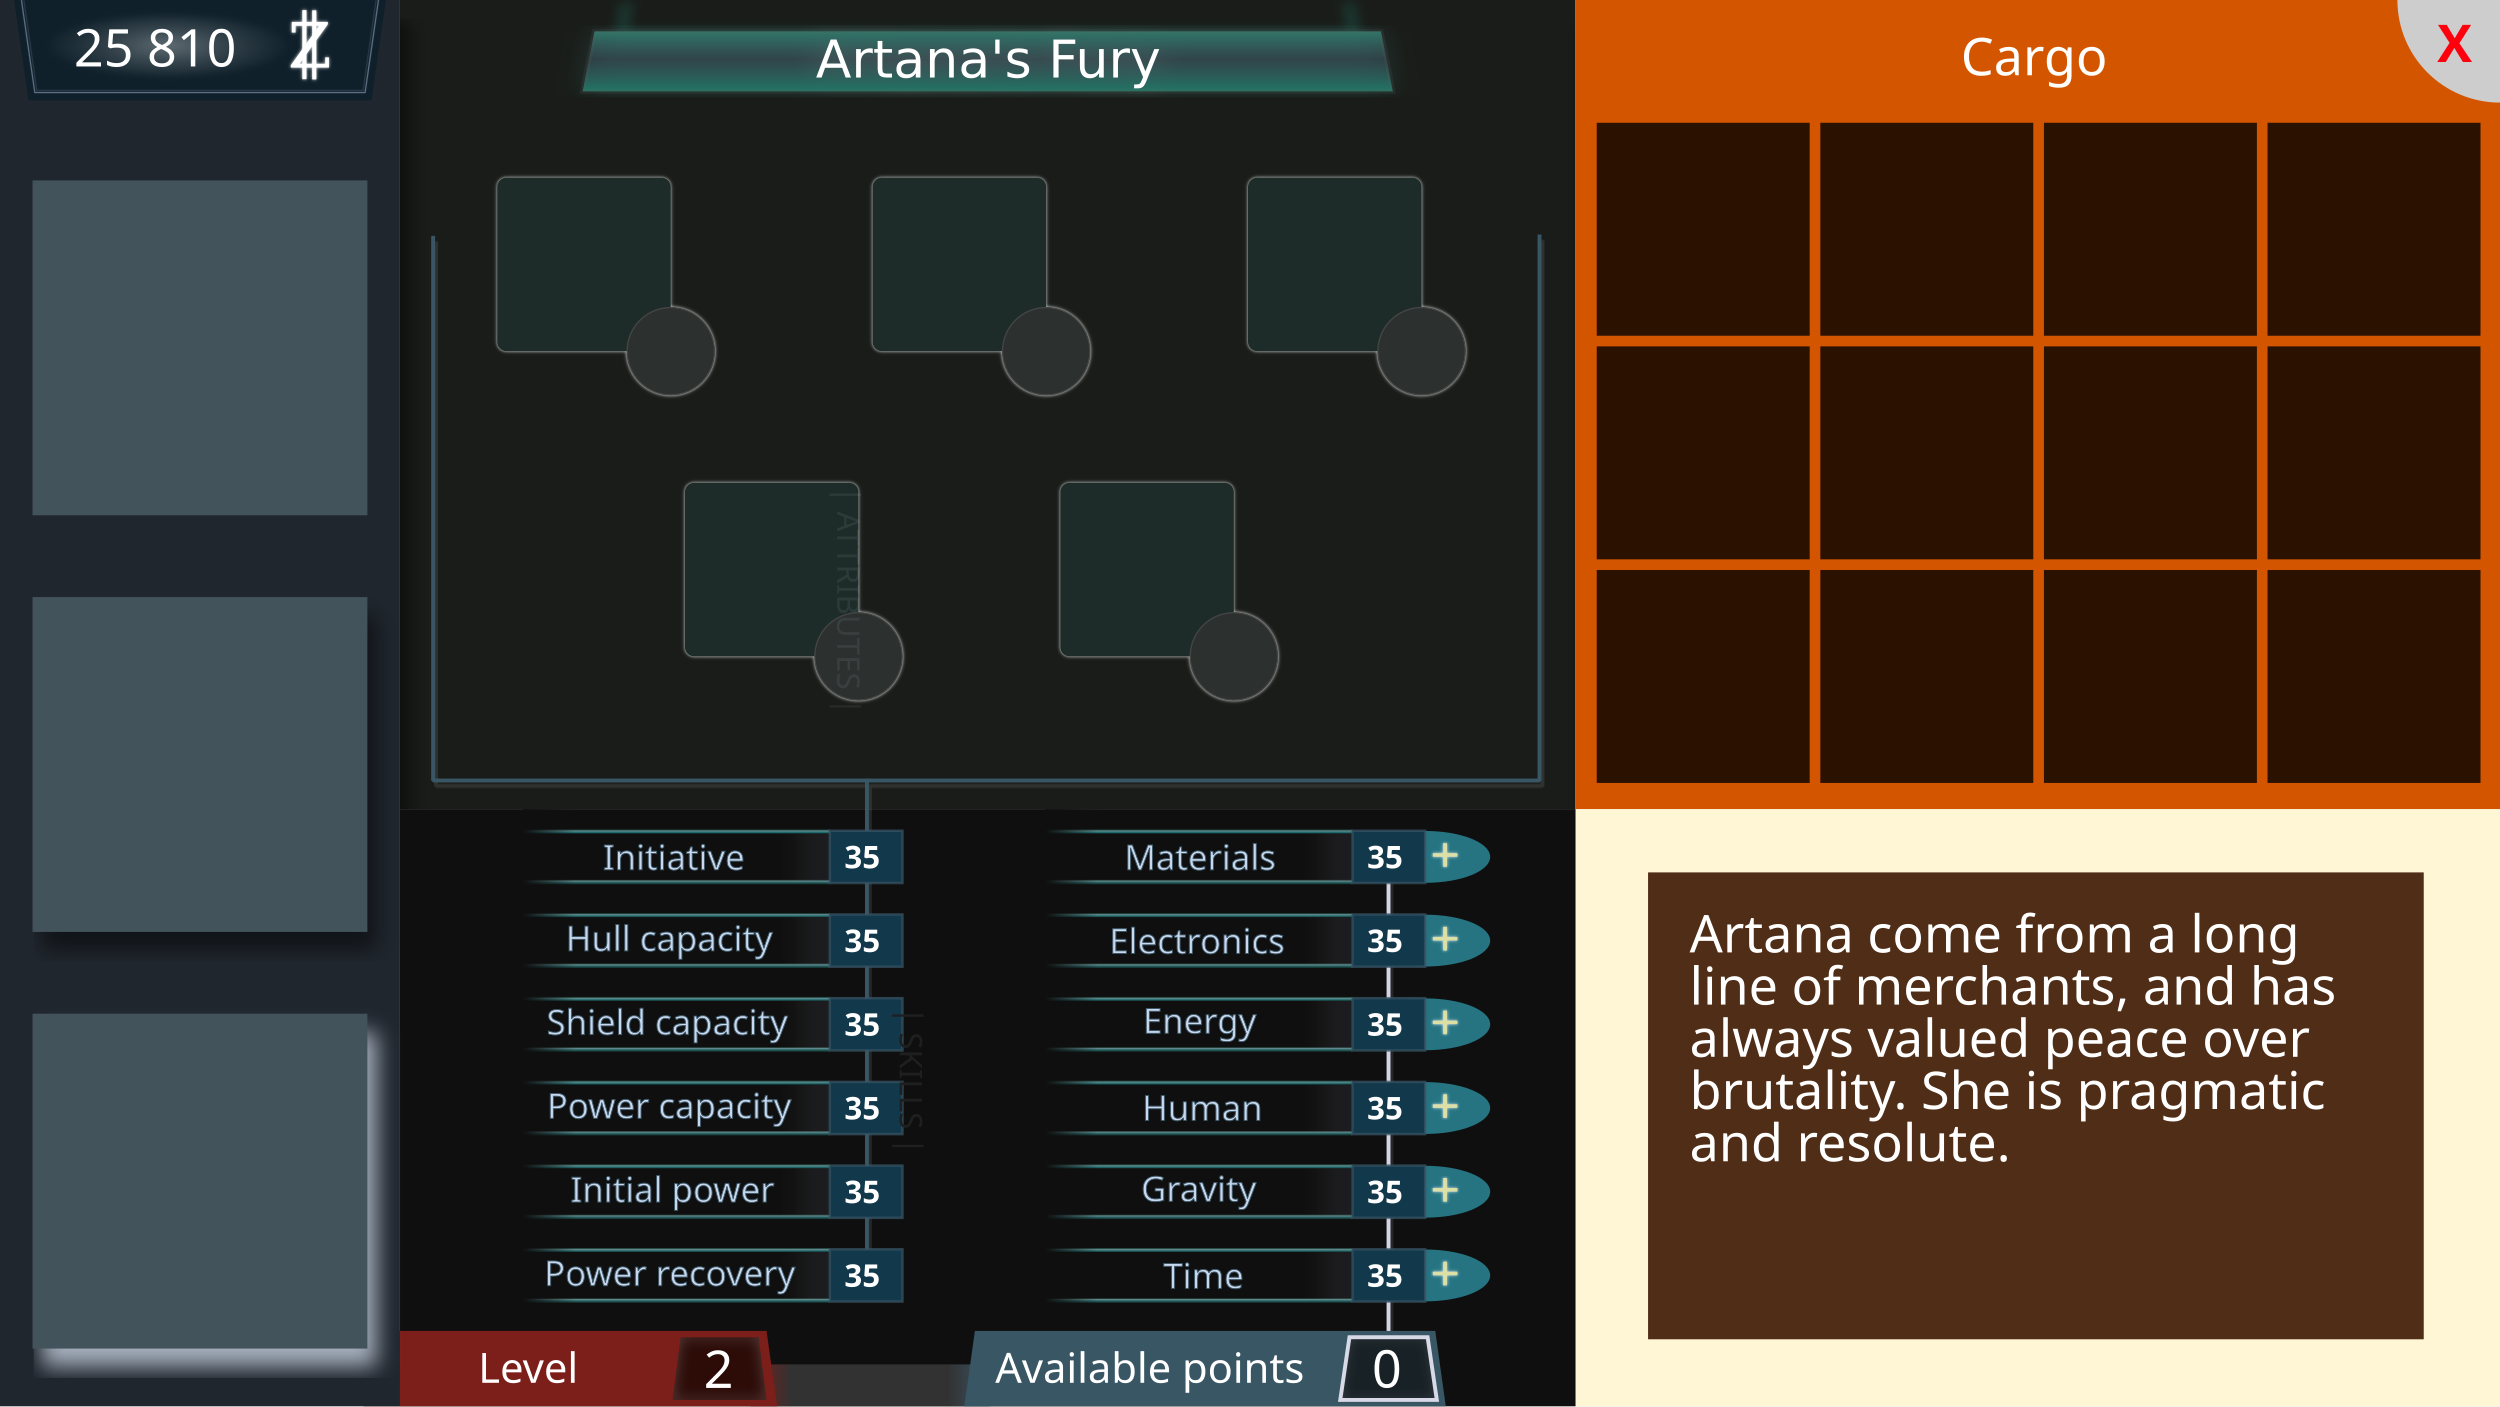
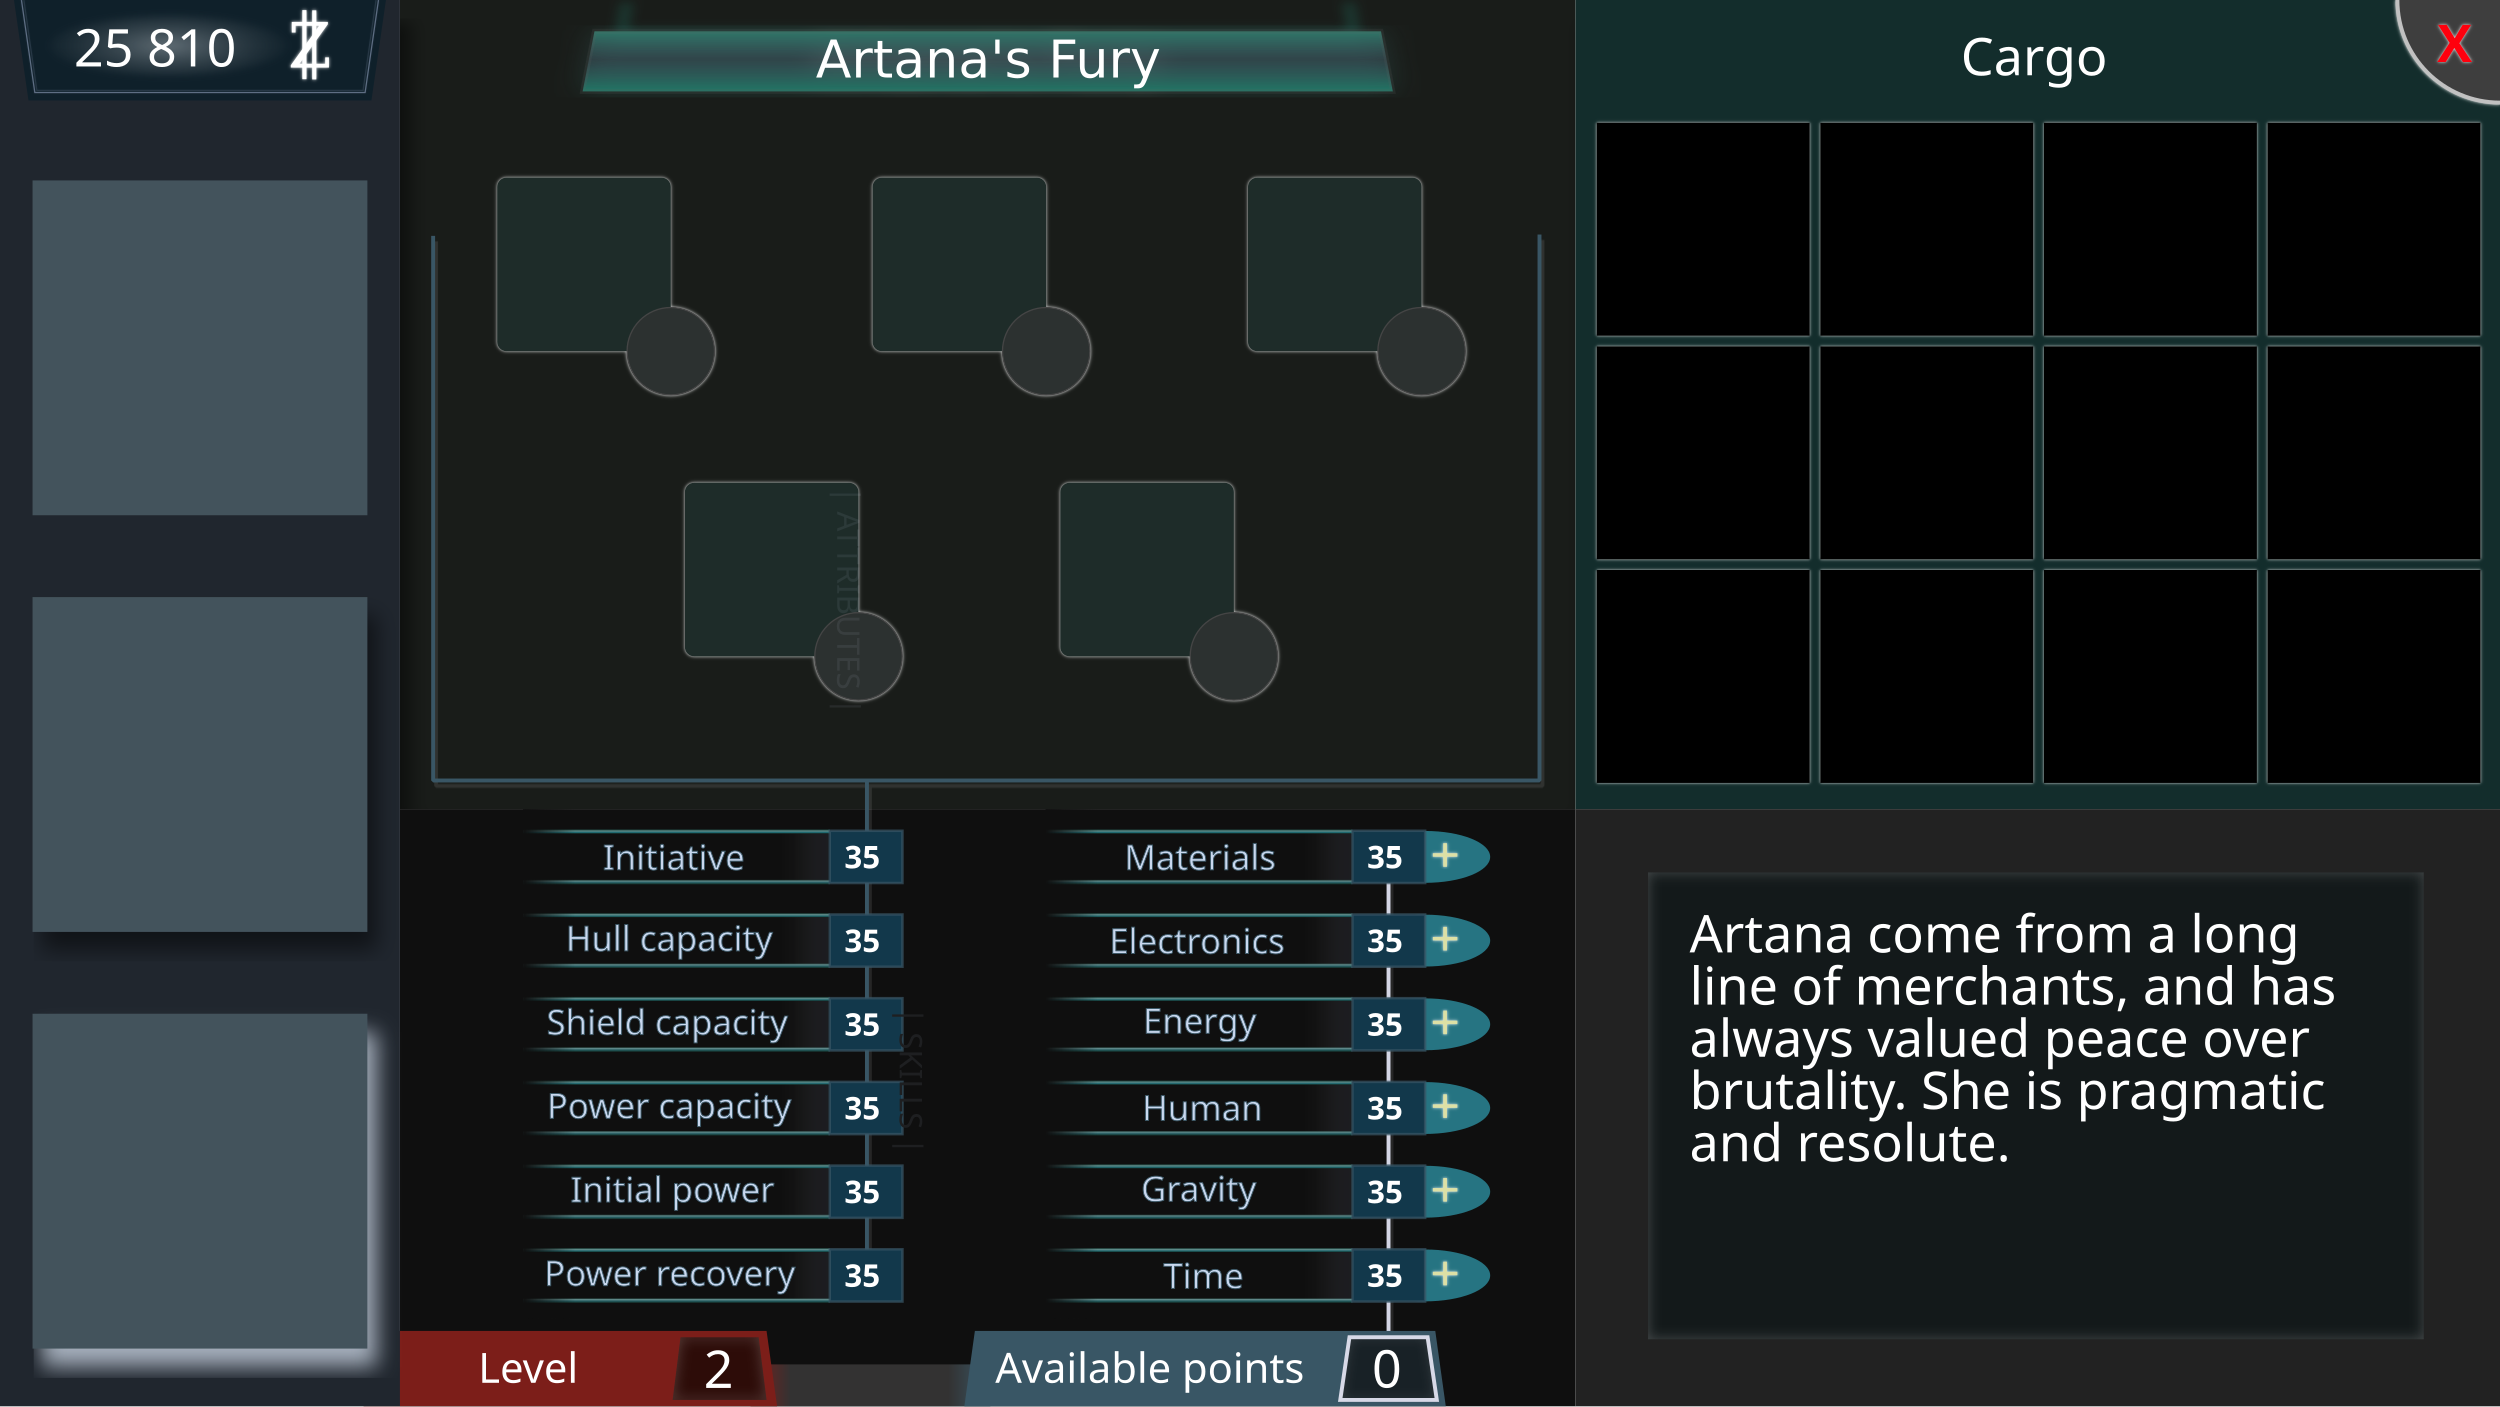
<svg xmlns="http://www.w3.org/2000/svg" xmlns:ns1="http://www.openswatchbook.org/uri/2009/osb" xmlns:xlink="http://www.w3.org/1999/xlink" width="1920" height="1080" viewBox="0 0 508 285.75" version="1.1" id="svg8" enable-background="new">
  <defs id="defs2">
    <linearGradient id="linearGradient9404" ns1:paint="solid">
      <stop style="stop-color:#1e2c29;stop-opacity:1;" offset="0" id="stop9402" />
    </linearGradient>
    <linearGradient id="linearGradient7927">
      <stop style="stop-color:#7c1e19;stop-opacity:1" offset="0" id="stop7923" />
      <stop id="stop7935" offset="0.167" style="stop-color:#333232;stop-opacity:1" />
      <stop id="stop7931" offset="0.496" style="stop-color:#333232;stop-opacity:1" />
      <stop style="stop-color:#333232;stop-opacity:1" offset="0.824" id="stop7933" />
      <stop style="stop-color:#395665;stop-opacity:1" offset="1" id="stop7925" />
    </linearGradient>
    <linearGradient id="linearGradient7001">
      <stop style="stop-color:#ffffff;stop-opacity:0" offset="0" id="stop6993" />
      <stop id="stop6995" offset="0.276" style="stop-color:#edeef4;stop-opacity:0.039;" />
      <stop style="stop-color:#979dbe;stop-opacity:0.235;" offset="0.744" id="stop6997" />
      <stop style="stop-color:#8d93b8;stop-opacity:0.264" offset="1" id="stop6999" />
    </linearGradient>
    <linearGradient id="linearGradient5924">
      <stop style="stop-color:#0f0f0f;stop-opacity:1" offset="0" id="stop5920" />
      <stop id="stop7647" offset="0.181" style="stop-color:#0f0f0f;stop-opacity:0.816;" />
      <stop style="stop-color:#0f0f0f;stop-opacity:0" offset="1" id="stop5922" />
    </linearGradient>
    <linearGradient id="linearGradient5640">
      <stop style="stop-color:#217867;stop-opacity:0" offset="0" id="stop5636" />
      <stop id="stop5908" offset="0.039" style="stop-color:#255d62;stop-opacity:0.996" />
      <stop style="stop-color:#628b8c;stop-opacity:0.992" offset="0.068" id="stop5910" />
      <stop id="stop5912" offset="0.097" style="stop-color:#316a5f;stop-opacity:0" />
      <stop id="stop5906" offset="0.912" style="stop-color:#217867;stop-opacity:0" />
      <stop id="stop5904" offset="0.937" style="stop-color:#217078;stop-opacity:0.925" />
      <stop id="stop5902" offset="0.966" style="stop-color:#679694;stop-opacity:0.925" />
      <stop style="stop-color:#217867;stop-opacity:0.004" offset="1" id="stop5638" />
    </linearGradient>
    <linearGradient id="linearGradient5626">
      <stop style="stop-color:#2f7668;stop-opacity:1" offset="0" id="stop5622" />
      <stop id="stop5630" offset="0.469" style="stop-color:#3c555f;stop-opacity:0.529" />
      <stop style="stop-color:#217665;stop-opacity:1" offset="1" id="stop5624" />
    </linearGradient>
    <linearGradient id="linearGradient5184">
      <stop style="stop-color:#606d75;stop-opacity:1" offset="0" id="stop5180" />
      <stop style="stop-color:#414d54;stop-opacity:0;" offset="1" id="stop5182" />
    </linearGradient>
    <mask maskUnits="userSpaceOnUse" id="mask6757">
      <g transform="matrix(0.9708914,0,0,1.000394,7.825534,1052.449)" id="g6763">
        <circle style="opacity:1;fill:none;fill-opacity:1;fill-rule:evenodd;stroke:#ffffff;stroke-width:4.3;stroke-linecap:butt;stroke-linejoin:miter;stroke-miterlimit:4;stroke-dasharray:none;stroke-opacity:1" id="circle6759" cx="132.835" cy="-141.638" r="53.033" />
        <path style="fill:#ffffff;fill-opacity:1;fill-rule:evenodd;stroke:#000000;stroke-width:3.6;stroke-linecap:butt;stroke-linejoin:miter;stroke-miterlimit:4;stroke-dasharray:none;stroke-opacity:1" d="m 112.857,-206.209 h 55.357 l -19.286,50.714 h 38.929 l -73.929,92.857 21.429,-69.286 H 98.929 Z" id="path6761" />
      </g>
    </mask>
    <filter style="color-interpolation-filters:sRGB" id="filter4674" x="-0.005" width="1.011" y="-0.02" height="1.04">
      <feGaussianBlur stdDeviation="0.162" id="feGaussianBlur4676" />
    </filter>
    <filter style="color-interpolation-filters:sRGB" id="filter5176" x="-0.038" width="1.077" y="-0.153" height="1.306">
      <feGaussianBlur stdDeviation="0.771" id="feGaussianBlur5178" />
    </filter>
    <radialGradient xlink:href="#linearGradient5184" id="radialGradient5186" cx="38.991" cy="20.51" fx="38.991" fy="20.51" r="26.041" gradientTransform="matrix(1,0,0,0.3032977,0,14.28964)" gradientUnits="userSpaceOnUse" />
    <filter style="color-interpolation-filters:sRGB;" id="filter5402">
      <feFlood flood-opacity="0.498" flood-color="rgb(0,0,0)" result="flood" id="feFlood5392" />
      <feComposite in="flood" in2="SourceGraphic" operator="in" result="composite1" id="feComposite5394" />
      <feGaussianBlur in="composite1" stdDeviation="2.139" result="blur" id="feGaussianBlur5396" />
      <feOffset dx="1.9" dy="3.7" result="offset" id="feOffset5398" />
      <feComposite in="SourceGraphic" in2="offset" operator="over" result="composite2" id="feComposite5400" />
    </filter>
    <filter style="color-interpolation-filters:sRGB;" id="filter5414">
      <feFlood flood-opacity="0.498" flood-color="rgb(0,0,0)" result="flood" id="feFlood5404" />
      <feComposite in="flood" in2="SourceGraphic" operator="out" result="composite1" id="feComposite5406" />
      <feGaussianBlur in="composite1" stdDeviation="2.1" result="blur" id="feGaussianBlur5408" />
      <feOffset dx="1.9" dy="3.7" result="offset" id="feOffset5410" />
      <feComposite in="offset" in2="SourceGraphic" operator="atop" result="composite2" id="feComposite5412" />
    </filter>
    <filter style="color-interpolation-filters:sRGB;" id="filter5476">
      <feFlood flood-opacity="0.498" flood-color="rgb(0,0,0)" result="flood" id="feFlood5466" />
      <feComposite in="SourceGraphic" in2="flood" operator="in" result="composite1" id="feComposite5468" />
      <feGaussianBlur in="composite1" stdDeviation="3" result="blur" id="feGaussianBlur5470" />
      <feOffset dx="0" dy="0" result="offset" id="feOffset5472" />
      <feComposite in="SourceGraphic" in2="offset" operator="over" result="composite2" id="feComposite5474" />
    </filter>
    <filter style="color-interpolation-filters:sRGB" id="filter5602" x="-0.023" width="1.047" y="-0.286" height="1.571">
      <feGaussianBlur stdDeviation="1.452" id="feGaussianBlur5604" />
    </filter>
    <linearGradient xlink:href="#linearGradient5626" id="linearGradient5628" x1="191.399" y1="17.669" x2="191.399" y2="29.765" gradientUnits="userSpaceOnUse" />
    <filter style="color-interpolation-filters:sRGB;" id="filter6359">
      <feFlood flood-opacity="0.1" flood-color="rgb(255,255,255)" result="flood" id="feFlood6349" />
      <feComposite in="flood" in2="SourceGraphic" operator="in" result="composite1" id="feComposite6351" />
      <feGaussianBlur in="composite1" stdDeviation="0" result="blur" id="feGaussianBlur6353" />
      <feOffset dx="0.6" dy="1.1" result="offset" id="feOffset6355" />
      <feComposite in="SourceGraphic" in2="offset" operator="over" result="composite2" id="feComposite6357" />
    </filter>
    <filter style="color-interpolation-filters:sRGB;" id="filter7193">
      <feFlood flood-opacity="1" flood-color="rgb(255,255,255)" result="flood" id="feFlood7183" />
      <feComposite in="flood" in2="SourceGraphic" operator="in" result="composite1" id="feComposite7185" />
      <feGaussianBlur in="composite1" stdDeviation="0.4" result="blur" id="feGaussianBlur7187" />
      <feOffset dx="0" dy="0" result="offset" id="feOffset7189" />
      <feComposite in="SourceGraphic" in2="offset" operator="over" result="composite2" id="feComposite7191" />
    </filter>
    <filter id="filter7267" style="color-interpolation-filters:sRGB;">
      <feFlood id="feFlood7257" result="flood" flood-color="rgb(217,228,243)" flood-opacity="0.72" />
      <feComposite id="feComposite7259" result="composite1" operator="in" in2="SourceGraphic" in="flood" />
      <feGaussianBlur id="feGaussianBlur7261" result="blur" stdDeviation="2.139" in="composite1" />
      <feOffset id="feOffset7263" result="offset" dy="3.7" dx="1.9" />
      <feComposite id="feComposite7265" result="composite2" operator="over" in2="offset" in="SourceGraphic" />
    </filter>
    <linearGradient xlink:href="#linearGradient5640" id="linearGradient7339" gradientUnits="userSpaceOnUse" x1="-139.257" y1="206.519" x2="-139.257" y2="195.18" />
    <linearGradient xlink:href="#linearGradient7001" id="linearGradient7341" gradientUnits="userSpaceOnUse" x1="158.576" y1="200.866" x2="168.371" y2="200.866" />
    <linearGradient xlink:href="#linearGradient5924" id="linearGradient7645" gradientUnits="userSpaceOnUse" gradientTransform="translate(8.452635,-11.24998)" x1="97.877" y1="227.448" x2="108.423" y2="227.448" />
    <linearGradient xlink:href="#linearGradient7927" id="linearGradient7929" x1="152.513" y1="281.498" x2="201.256" y2="281.498" gradientUnits="userSpaceOnUse" />
    <linearGradient xlink:href="#linearGradient9404" id="linearGradient9406" x1="119.202" y1="84.253" x2="154.482" y2="84.253" gradientUnits="userSpaceOnUse" />
    <filter style="color-interpolation-filters:sRGB;" id="filter9551">
      <feFlood flood-opacity="0.212" flood-color="rgb(255,255,255)" result="flood" id="feFlood9541" />
      <feComposite in="flood" in2="SourceGraphic" operator="out" result="composite1" id="feComposite9543" />
      <feGaussianBlur in="composite1" stdDeviation="1.4" result="blur" id="feGaussianBlur9545" />
      <feOffset dx="0" dy="0" result="offset" id="feOffset9547" />
      <feComposite in="offset" in2="SourceGraphic" operator="atop" result="composite2" id="feComposite9549" />
    </filter>
  </defs>
  <g id="layer1" transform="translate(0,-11.24998)" style="display:inline;opacity:1">
    <rect style="fill:#191c19;fill-opacity:1;stroke-width:0.285;filter:url(#filter5414)" id="rect4551" width="238.881" height="164.42" x="81.265" y="11.25" />
    <path id="path5535" d="M 128.323,6.501 H 273.088 l 2.182,12.206 H 126.141 Z" style="display:inline;opacity:1;fill:none;fill-opacity:1;stroke:#217867;stroke-width:0.773;stroke-miterlimit:4;stroke-dasharray:none;stroke-opacity:1;filter:url(#filter5602)" />
    <g id="g4578" transform="translate(12.41397)" style="filter:url(#filter5476)">
      <path style="fill:url(#linearGradient5628);fill-opacity:1;stroke:#626262;stroke-width:1.012;stroke-linecap:butt;stroke-linejoin:miter;stroke-miterlimit:4;stroke-dasharray:none;stroke-opacity:0.169" d="m 108.385,17.614 h 159.813 l 2.409,12.206 H 105.976 Z" id="rect4569" />
      <g aria-label="Artana's Fury" style="font-style:normal;font-weight:normal;font-size:10.583px;line-height:6.615px;font-family:sans-serif;letter-spacing:0px;word-spacing:0px;fill:#ffffff;fill-opacity:1;stroke:none;stroke-width:0.265px;stroke-linecap:butt;stroke-linejoin:miter;stroke-opacity:1" id="text4573" transform="translate(0,0.5291667)">
        <path d="m 156.968,19.787 -1.416,3.84 h 2.837 z m -0.589,-1.028 h 1.183 l 2.94,7.715 h -1.085 l -0.703,-1.979 h -3.478 l -0.703,1.979 h -1.101 z" style="fill:#ffffff;fill-opacity:1;stroke-width:0.265px" id="path5417" />
        <path d="m 164.936,21.575 q -0.16,-0.093 -0.351,-0.134 -0.186,-0.047 -0.413,-0.047 -0.806,0 -1.24,0.527 -0.429,0.522 -0.429,1.504 v 3.049 h -0.956 v -5.788 h 0.956 v 0.899 q 0.3,-0.527 0.78,-0.78 0.481,-0.258 1.168,-0.258 0.098,0 0.217,0.015 0.119,0.01 0.264,0.036 z" style="fill:#ffffff;fill-opacity:1;stroke-width:0.265px" id="path5419" />
        <path d="m 166.884,19.043 v 1.643 h 1.959 v 0.739 h -1.959 v 3.142 q 0,0.708 0.191,0.91 0.196,0.202 0.791,0.202 h 0.977 v 0.796 h -0.977 q -1.101,0 -1.519,-0.408 -0.419,-0.413 -0.419,-1.499 v -3.142 h -0.698 v -0.739 h 0.698 v -1.643 z" style="fill:#ffffff;fill-opacity:1;stroke-width:0.265px" id="path5421" />
        <path d="m 172.729,23.564 q -1.152,0 -1.597,0.264 -0.444,0.264 -0.444,0.899 0,0.506 0.331,0.806 0.336,0.295 0.909,0.295 0.791,0 1.266,-0.558 0.481,-0.563 0.481,-1.493 v -0.212 z m 1.897,-0.393 v 3.302 h -0.951 V 25.595 q -0.326,0.527 -0.811,0.78 -0.486,0.248 -1.189,0.248 -0.889,0 -1.416,-0.496 -0.522,-0.501 -0.522,-1.338 0,-0.977 0.651,-1.473 0.656,-0.496 1.953,-0.496 h 1.333 v -0.093 q 0,-0.656 -0.434,-1.013 -0.429,-0.362 -1.209,-0.362 -0.496,0 -0.966,0.119 -0.47,0.119 -0.904,0.357 v -0.878 q 0.522,-0.202 1.013,-0.3 0.491,-0.103 0.956,-0.103 1.256,0 1.876,0.651 0.62,0.651 0.62,1.974 z" style="fill:#ffffff;fill-opacity:1;stroke-width:0.265px" id="path5423" />
        <path d="m 181.4,22.981 v 3.493 h -0.951 v -3.462 q 0,-0.822 -0.32,-1.23 -0.32,-0.408 -0.961,-0.408 -0.77,0 -1.214,0.491 -0.444,0.491 -0.444,1.338 v 3.271 h -0.956 v -5.788 h 0.956 v 0.899 q 0.341,-0.522 0.801,-0.78 0.465,-0.258 1.07,-0.258 0.997,0 1.509,0.62 0.512,0.615 0.512,1.814 z" style="fill:#ffffff;fill-opacity:1;stroke-width:0.265px" id="path5425" />
        <path d="m 185.938,23.564 q -1.152,0 -1.597,0.264 -0.444,0.264 -0.444,0.899 0,0.506 0.331,0.806 0.336,0.295 0.91,0.295 0.791,0 1.266,-0.558 0.481,-0.563 0.481,-1.493 v -0.212 z m 1.897,-0.393 v 3.302 h -0.951 V 25.595 q -0.326,0.527 -0.811,0.78 -0.486,0.248 -1.189,0.248 -0.889,0 -1.416,-0.496 -0.522,-0.501 -0.522,-1.338 0,-0.977 0.651,-1.473 0.656,-0.496 1.953,-0.496 h 1.333 v -0.093 q 0,-0.656 -0.434,-1.013 -0.429,-0.362 -1.209,-0.362 -0.496,0 -0.966,0.119 -0.47,0.119 -0.904,0.357 v -0.878 q 0.522,-0.202 1.013,-0.3 0.491,-0.103 0.956,-0.103 1.256,0 1.876,0.651 0.62,0.651 0.62,1.974 z" style="fill:#ffffff;fill-opacity:1;stroke-width:0.265px" id="path5427" />
        <path d="m 190.697,18.759 v 2.868 h -0.878 v -2.868 z" style="fill:#ffffff;fill-opacity:1;stroke-width:0.265px" id="path5429" />
        <path d="m 196.402,20.857 v 0.899 q -0.403,-0.207 -0.837,-0.31 -0.434,-0.103 -0.899,-0.103 -0.708,0 -1.065,0.217 -0.351,0.217 -0.351,0.651 0,0.331 0.253,0.522 0.253,0.186 1.018,0.357 l 0.326,0.072 q 1.013,0.217 1.437,0.615 0.429,0.393 0.429,1.101 0,0.806 -0.641,1.276 -0.636,0.47 -1.752,0.47 -0.465,0 -0.972,-0.093 -0.501,-0.088 -1.059,-0.269 v -0.982 q 0.527,0.274 1.039,0.413 0.512,0.134 1.013,0.134 0.672,0 1.034,-0.227 0.362,-0.233 0.362,-0.651 0,-0.388 -0.264,-0.594 -0.258,-0.207 -1.142,-0.398 l -0.331,-0.078 q -0.884,-0.186 -1.276,-0.568 -0.393,-0.388 -0.393,-1.059 0,-0.816 0.579,-1.261 0.579,-0.444 1.643,-0.444 0.527,0 0.992,0.078 0.465,0.078 0.858,0.233 z" style="fill:#ffffff;fill-opacity:1;stroke-width:0.265px" id="path5431" />
        <path d="m 201.642,18.759 h 4.434 v 0.878 h -3.39 V 21.911 h 3.059 v 0.878 h -3.059 v 3.685 H 201.642 Z" style="fill:#ffffff;fill-opacity:1;stroke-width:0.265px" id="path5433" />
        <path d="m 207.022,24.19 v -3.504 h 0.951 v 3.467 q 0,0.822 0.32,1.235 0.32,0.408 0.961,0.408 0.77,0 1.214,-0.491 0.45,-0.491 0.45,-1.338 v -3.281 h 0.951 v 5.788 h -0.951 v -0.889 q -0.346,0.527 -0.806,0.785 -0.455,0.253 -1.059,0.253 -0.997,0 -1.514,-0.62 -0.517,-0.62 -0.517,-1.814 z m 2.393,-3.643 z" style="fill:#ffffff;fill-opacity:1;stroke-width:0.265px" id="path5435" />
        <path d="m 217.191,21.575 q -0.16,-0.093 -0.351,-0.134 -0.186,-0.047 -0.413,-0.047 -0.806,0 -1.24,0.527 -0.429,0.522 -0.429,1.504 v 3.049 h -0.956 v -5.788 h 0.956 v 0.899 q 0.3,-0.527 0.78,-0.78 0.481,-0.258 1.168,-0.258 0.098,0 0.217,0.015 0.119,0.01 0.264,0.036 z" style="fill:#ffffff;fill-opacity:1;stroke-width:0.265px" id="path5437" />
        <path d="m 220.607,27.011 q -0.403,1.034 -0.785,1.349 -0.382,0.315 -1.023,0.315 h -0.76 v -0.796 h 0.558 q 0.393,0 0.61,-0.186 0.217,-0.186 0.481,-0.878 l 0.171,-0.434 -2.341,-5.695 h 1.008 l 1.809,4.527 1.809,-4.527 h 1.008 z" style="fill:#ffffff;fill-opacity:1;stroke-width:0.265px" id="path5439" />
      </g>
    </g>
-     <rect style="fill:#d45500;fill-opacity:1;stroke:none;stroke-width:0.794;stroke-miterlimit:4;stroke-dasharray:none;stroke-opacity:1" id="rect6763" width="187.854" height="164.42" x="320.146" y="11.25" />
-     <rect style="fill:#fff6d5;fill-opacity:1;stroke:none;stroke-width:0.794;stroke-miterlimit:4;stroke-dasharray:none;stroke-opacity:1" id="rect6765" width="187.854" height="121.33" x="320.146" y="175.67" />
-     <rect style="fill:#502d16;fill-opacity:1;stroke:none;stroke-width:0.794;stroke-miterlimit:4;stroke-dasharray:none;stroke-opacity:1" id="rect6767" width="157.616" height="94.872" x="334.887" y="188.521" />
+     <rect style="fill:#132d2c;fill-opacity:1;stroke:none;stroke-width:0.794;stroke-miterlimit:4;stroke-dasharray:none;stroke-opacity:1" id="rect6763" width="187.854" height="164.42" x="320.146" y="11.25" />
+     <rect style="fill:#222222;fill-opacity:1;stroke:none;stroke-width:0.794;stroke-miterlimit:4;stroke-dasharray:none;stroke-opacity:1" id="rect6765" width="187.854" height="121.33" x="320.146" y="175.67" />
+     <rect style="fill:#13191a;fill-opacity:1;stroke:none;stroke-width:0.794;stroke-miterlimit:4;stroke-dasharray:none;stroke-opacity:1;filter:url(#filter9551)" id="rect6767" width="157.616" height="94.872" x="334.887" y="188.521" />
    <text xml:space="preserve" style="font-style:normal;font-weight:normal;font-size:10.583px;line-height:10.61px;font-family:sans-serif;letter-spacing:0px;word-spacing:0px;fill:#ffffff;fill-opacity:1;stroke:none;stroke-width:0.265px;stroke-linecap:butt;stroke-linejoin:miter;stroke-opacity:1" x="343.325" y="204.774" id="text6771">
      <tspan id="tspan6769" x="343.325" y="204.774" style="line-height:10.61px;fill:#ffffff;fill-opacity:1;stroke-width:0.265px">Artana come from a long </tspan>
      <tspan x="343.325" y="215.384" style="line-height:10.61px;fill:#ffffff;fill-opacity:1;stroke-width:0.265px" id="tspan6775">line of merchants, and has</tspan>
      <tspan x="343.325" y="225.994" style="line-height:10.61px;fill:#ffffff;fill-opacity:1;stroke-width:0.265px" id="tspan6779">always valued peace over</tspan>
      <tspan x="343.325" y="236.604" style="line-height:10.61px;fill:#ffffff;fill-opacity:1;stroke-width:0.265px" id="tspan6781">brutality. She is pragmatic</tspan>
      <tspan x="343.325" y="247.214" style="line-height:10.61px;fill:#ffffff;fill-opacity:1;stroke-width:0.265px" id="tspan6783">and resolute.</tspan>
    </text>
-     <g id="g6788" transform="matrix(0.8874951,0,0,0.8874951,157.8634,-65.47073)" style="stroke:none">
-       <rect y="21.455" x="334.131" height="48.759" width="48.759" id="rect6785" style="fill:#2b1100;fill-opacity:1;stroke:none;stroke-width:0.794;stroke-miterlimit:4;stroke-dasharray:none;stroke-opacity:1" />
+     <g id="g6788" transform="matrix(0.8874951,0,0,0.8874951,157.8634,-65.47073)" style="stroke:none;filter:url(#filter7193)">
+       <rect y="21.455" x="334.131" height="48.759" width="48.759" id="rect6785" style="fill:#000000;fill-opacity:1;stroke:none;stroke-width:0.794;stroke-miterlimit:4;stroke-dasharray:none;stroke-opacity:1" />
    </g>
    <g id="g6865" transform="translate(-18.17433,-19.27564)" style="filter:url(#filter7193)">
      <rect y="66.614" x="119.202" height="35.28" width="35.28" id="rect6855" style="fill:url(#linearGradient9406);fill-opacity:1;stroke:none;stroke-width:0.639;stroke-miterlimit:4;stroke-dasharray:none;stroke-opacity:1" ry="1.89" />
      <circle r="8.882" cy="101.893" cx="154.482" id="path6861" style="fill:#2c3130;fill-opacity:1;stroke:#454545;stroke-width:0.265;stroke-miterlimit:4;stroke-dasharray:none;stroke-opacity:1" />
    </g>
    <use x="0" y="0" xlink:href="#g6865" id="use6867" transform="translate(76.28022)" width="100%" height="100%" />
    <use x="0" y="0" xlink:href="#g6865" id="use6871" transform="translate(152.5604)" width="100%" height="100%" />
    <use x="0" y="0" xlink:href="#g6865" id="use6873" transform="translate(38.14011,62.00653)" width="100%" height="100%" />
    <use x="0" y="0" xlink:href="#g6865" id="use6875" transform="translate(114.4203,62.00653)" width="100%" height="100%" />
    <rect style="display:inline;opacity:1;fill:#ffdd4b;fill-opacity:1;fill-rule:evenodd;stroke:none;stroke-width:3.615;stroke-linecap:butt;stroke-linejoin:miter;stroke-miterlimit:4;stroke-dasharray:none;stroke-opacity:1" id="rect4552" width="115.324" height="150.345" x="80.866" y="842.46" mask="url(#mask6757)" transform="matrix(0.0954731,0,0,0.0954731,199.4984,-4.504627)" />
    <use x="0" y="0" xlink:href="#g6788" id="use7826" transform="translate(-129.9482,82.62561)" width="100%" height="100%" />
    <use x="0" y="0" xlink:href="#g6788" transform="translate(-129.9482,128.0626)" id="use7828" width="100%" height="100%" />
    <use x="0" y="0" xlink:href="#g6788" transform="translate(-129.9482,173.4997)" id="use7830" width="100%" height="100%" />
    <use x="0" y="0" xlink:href="#g6788" transform="translate(-84.51122,82.62561)" id="use7832" width="100%" height="100%" />
    <use x="0" y="0" xlink:href="#g6788" transform="translate(-84.51122,128.0626)" id="use7834" width="100%" height="100%" />
    <use x="0" y="0" xlink:href="#g6788" transform="translate(-84.51122,173.4997)" id="use7836" width="100%" height="100%" />
    <use x="0" y="0" xlink:href="#g6788" transform="translate(-39.07426,82.62561)" id="use7838" width="100%" height="100%" />
    <use x="0" y="0" xlink:href="#g6788" transform="translate(-39.07426,128.0626)" id="use7840" width="100%" height="100%" />
    <use x="0" y="0" xlink:href="#g6788" transform="translate(-39.07426,173.4997)" id="use7842" width="100%" height="100%" />
    <use x="0" y="0" xlink:href="#g6788" transform="translate(6.362706,82.62561)" id="use7844" width="100%" height="100%" />
    <use x="0" y="0" xlink:href="#g6788" transform="translate(6.362706,128.0626)" id="use7846" width="100%" height="100%" />
    <use x="0" y="0" xlink:href="#g6788" transform="translate(6.362706,173.4997)" id="use7848" width="100%" height="100%" />
    <text xml:space="preserve" style="font-style:normal;font-weight:normal;font-size:10.583px;line-height:6.615px;font-family:sans-serif;letter-spacing:0px;word-spacing:0px;fill:#ffffff;fill-opacity:1;stroke:none;stroke-width:0.265px;stroke-linecap:butt;stroke-linejoin:miter;stroke-opacity:1" x="398.436" y="26.544" id="text7852">
      <tspan id="tspan7850" x="398.436" y="26.544" style="fill:#ffffff;fill-opacity:1;stroke-width:0.265px">Cargo</tspan>
    </text>
-     <circle style="fill:#cdcdcd;fill-opacity:1;stroke:none;stroke-width:0.794;stroke-miterlimit:4;stroke-dasharray:none;stroke-opacity:1" id="path7854" cx="508" cy="11.25" r="20.847" />
-     <text xml:space="preserve" style="font-style:normal;font-variant:normal;font-weight:bold;font-stretch:normal;font-size:10.583px;line-height:6.615px;font-family:sans-serif;-inkscape-font-specification:'sans-serif Bold';letter-spacing:0px;word-spacing:0px;fill:#ff000d;fill-opacity:1;stroke:none;stroke-width:0.265px;stroke-linecap:butt;stroke-linejoin:miter;stroke-opacity:1" x="495.25" y="23.851" id="text7862">
-       <tspan id="tspan7860" x="495.25" y="23.851" style="font-style:normal;font-variant:normal;font-weight:bold;font-stretch:normal;font-family:sans-serif;-inkscape-font-specification:'sans-serif Bold';fill:#ff000d;fill-opacity:1;stroke-width:0.265px">X</tspan>
-     </text>
+     <g id="g5454">
+       <circle r="20.847" cy="11.25" cx="508" id="path7854" style="fill:#3e3e3e;fill-opacity:1;stroke:#c1c1c1;stroke-width:0.794;stroke-miterlimit:4;stroke-dasharray:none;stroke-opacity:1;filter:url(#filter7193)" />
+       <text id="text7862" y="23.851" x="495.25" style="font-style:normal;font-variant:normal;font-weight:bold;font-stretch:normal;font-size:10.583px;line-height:6.615px;font-family:sans-serif;-inkscape-font-specification:'sans-serif Bold';letter-spacing:0px;word-spacing:0px;fill:#ff000d;fill-opacity:1;stroke:none;stroke-width:0.265px;stroke-linecap:butt;stroke-linejoin:miter;stroke-opacity:1;filter:url(#filter7193)" xml:space="preserve">
+         <tspan style="font-style:normal;font-variant:normal;font-weight:bold;font-stretch:normal;font-family:sans-serif;-inkscape-font-specification:'sans-serif Bold';fill:#ff000d;fill-opacity:1;stroke-width:0.265px" y="23.851" x="495.25" id="tspan7860">X</tspan>
+       </text>
+     </g>
  </g>
  <g id="layer2" style="display:inline">
    <rect transform="translate(0,-11.24998)" style="display:inline;opacity:1;fill:#0f0f0f;fill-opacity:1;stroke-width:0.285" id="rect4547" width="238.881" height="121.34" x="81.265" y="175.66" />
    <g id="g6365" style="filter:url(#filter6359)" transform="translate(7.408334)">
      <path id="path6755" d="M 274.741,278.262 V 174.561" style="fill:none;fill-rule:evenodd;stroke:#d4d6e5;stroke-width:0.794;stroke-linecap:butt;stroke-linejoin:miter;stroke-miterlimit:4;stroke-dasharray:none;stroke-opacity:1" />
      <rect y="276.584" x="255.323" height="1.228" width="19.56" id="rect6361" style="opacity:1;fill:#182126;fill-opacity:1;stroke:none;stroke-width:0.185;stroke-miterlimit:4;stroke-dasharray:none;stroke-opacity:1" />
    </g>
    <g id="g5634" transform="translate(0.1002261,3.175)" style="filter:url(#filter6359)">
      <path id="path7656" d="M 176.062,257.725 V 155.254" style="fill:none;fill-rule:evenodd;stroke:#395665;stroke-width:0.794;stroke-linecap:butt;stroke-linejoin:miter;stroke-miterlimit:4;stroke-dasharray:none;stroke-opacity:1" />
      <path style="fill:none;fill-rule:evenodd;stroke:#395665;stroke-width:0.794;stroke-linecap:butt;stroke-linejoin:bevel;stroke-miterlimit:4;stroke-dasharray:none;stroke-opacity:1" d="M 87.912,44.747 V 155.419 H 312.725 V 44.476" id="path7654" />
    </g>
    <g style="opacity:1" id="g6554" transform="translate(-0.03779676,-26.72801)">
      <g id="g6536">
        <rect y="195.17" x="-168.647" height="11.359" width="62.274" id="rect6500" style="fill:url(#linearGradient7339);fill-opacity:1;stroke-width:1.791;stroke-miterlimit:4;stroke-dasharray:none" transform="scale(-1,1)" />
      </g>
      <rect style="opacity:0.38;fill:url(#linearGradient7341);fill-opacity:1;stroke:none;stroke-width:0.185;stroke-miterlimit:4;stroke-dasharray:none;stroke-opacity:1" id="rect6379" width="9.795" height="9.52" x="158.576" y="196.106" />
      <g id="g6531" transform="translate(-22.7179)">
        <rect style="fill:#12384b;fill-opacity:1;stroke:#395665;stroke-width:0.512;stroke-miterlimit:4;stroke-dasharray:none;stroke-opacity:0.691" id="rect6508" width="14.778" height="10.62" x="191.356" y="195.54" />
        <text xml:space="preserve" style="font-style:normal;font-variant:normal;font-weight:bold;font-stretch:normal;font-size:6.35px;line-height:6.615px;font-family:sans-serif;-inkscape-font-specification:'sans-serif Bold';letter-spacing:0px;word-spacing:0px;fill:#ffffff;fill-opacity:1;stroke:none;stroke-width:0.265px;stroke-linecap:butt;stroke-linejoin:miter;stroke-opacity:1" x="194.338" y="203.161" id="text6516">
          <tspan id="tspan6514" x="194.338" y="203.161" style="font-style:normal;font-variant:normal;font-weight:bold;font-stretch:normal;font-size:6.35px;font-family:sans-serif;-inkscape-font-specification:'sans-serif Bold';fill:#ffffff;fill-opacity:1;stroke-width:0.265px">35</tspan>
        </text>
      </g>
    </g>
    <use style="opacity:1" x="0" y="0" xlink:href="#g6554" id="use6560" transform="translate(-3.0717592e-8,17.00892)" width="100%" height="100%" />
    <use style="opacity:1" x="0" y="0" xlink:href="#g6554" id="use6562" transform="translate(-3.0717592e-8,34.01785)" width="100%" height="100%" />
    <use style="opacity:1" x="0" y="0" xlink:href="#g6554" id="use6564" transform="translate(-3.0717592e-8,51.02678)" width="100%" height="100%" />
    <use style="opacity:1" x="0" y="0" xlink:href="#g6554" id="use6566" transform="translate(-3.0717592e-8,68.03571)" width="100%" height="100%" />
    <use style="opacity:1" x="0" y="0" xlink:href="#g6554" id="use6568" transform="translate(-3.0717592e-8,85.04464)" width="100%" height="100%" />
    <rect style="opacity:1;fill:url(#linearGradient7929);fill-opacity:1;stroke:none;stroke-width:0.207;stroke-miterlimit:4;stroke-dasharray:none;stroke-opacity:1" id="rect6367" width="48.742" height="8.504" x="152.513" y="277.246" />
    <g id="g6056" transform="translate(-26.98751)">
      <path id="rect6623" d="m 102.999,270.442 h 79.753 l 2.138,15.308 h -84.029 z" style="fill:#7c1e19;fill-opacity:1;stroke-width:0.765;stroke-miterlimit:4;stroke-dasharray:none" />
      <text id="text6627" y="280.983" x="124.165" style="font-style:normal;font-weight:normal;font-size:10.583px;line-height:6.615px;font-family:sans-serif;letter-spacing:0px;word-spacing:0px;fill:#ffffff;fill-opacity:1;stroke:none;stroke-width:0.265px;stroke-linecap:butt;stroke-linejoin:miter;stroke-opacity:1" xml:space="preserve">
        <tspan style="font-size:8.467px;fill:#ffffff;fill-opacity:1;stroke-width:0.265px" y="280.983" x="124.165" id="tspan6625">Level</tspan>
      </text>
      <path id="rect6041" d="m 165.267,271.728 h 15.881 l 1.604,12.736 h -19.088 z" style="display:inline;opacity:1;fill:#2d0c08;fill-opacity:1;stroke:none;stroke-width:0.154;stroke-miterlimit:4;stroke-dasharray:none;stroke-opacity:1;filter:url(#filter9551)" />
      <text id="text6631" y="282.023" x="169.983" style="font-style:normal;font-weight:normal;font-size:10.583px;line-height:6.615px;font-family:sans-serif;letter-spacing:0px;word-spacing:0px;fill:#ffffff;fill-opacity:1;stroke:none;stroke-width:0.265px;stroke-linecap:butt;stroke-linejoin:miter;stroke-opacity:1" xml:space="preserve">
        <tspan style="fill:#ffffff;fill-opacity:1;stroke-width:0.265px" y="282.023" x="169.983" id="tspan6629">2</tspan>
      </text>
    </g>
    <g id="g6064" transform="translate(7.408334)">
      <path id="rect6633" d="m 190.689,270.442 h 93.549 l 2.138,15.308 h -97.825 z" style="fill:#395665;fill-opacity:1;stroke-width:0.829;stroke-miterlimit:4;stroke-dasharray:none" />
      <path id="rect6044" d="m 266.801,271.728 h 15.881 l 1.871,12.736 h -19.622 z" style="display:inline;opacity:1;fill:#182126;fill-opacity:1;stroke:#d4d6e5;stroke-width:0.794;stroke-miterlimit:4;stroke-dasharray:none;stroke-opacity:1;filter:url(#filter9551)" />
      <text id="text6637" y="281.948" x="271.377" style="font-style:normal;font-weight:normal;font-size:10.583px;line-height:6.615px;font-family:sans-serif;letter-spacing:0px;word-spacing:0px;fill:#ffffff;fill-opacity:1;stroke:none;stroke-width:0.265px;stroke-linecap:butt;stroke-linejoin:miter;stroke-opacity:1" xml:space="preserve">
        <tspan style="fill:#ffffff;fill-opacity:1;stroke-width:0.265px" y="281.948" x="271.377" id="tspan6635">0</tspan>
      </text>
      <text id="text6641" y="280.983" x="194.83" style="font-style:normal;font-weight:normal;font-size:10.583px;line-height:6.615px;font-family:sans-serif;letter-spacing:0px;word-spacing:0px;fill:#ffffff;fill-opacity:1;stroke:none;stroke-width:0.265px;stroke-linecap:butt;stroke-linejoin:miter;stroke-opacity:1" xml:space="preserve">
        <tspan style="font-size:8.467px;fill:#ffffff;fill-opacity:1;stroke-width:0.265px" y="280.983" x="194.83" id="tspan6639">Available points</tspan>
      </text>
    </g>
    <g id="g4635" transform="translate(9.525)">
      <g id="g6665" transform="matrix(1,0,0,0.9359018,86.97286,8.861508)" style="opacity:1">
        <ellipse style="fill:#267482;fill-opacity:1;stroke-width:0.762;stroke-miterlimit:4;stroke-dasharray:none" id="path6647" cy="176.579" cx="193.086" rx="13.219" ry="5.631" />
        <text xml:space="preserve" style="font-style:normal;font-weight:normal;font-size:10.583px;line-height:6.615px;font-family:sans-serif;letter-spacing:0px;word-spacing:0px;fill:#dde0a5;fill-opacity:1;stroke:none;stroke-width:0.265px;stroke-linecap:butt;stroke-linejoin:miter;stroke-opacity:1;filter:url(#filter7193)" x="194.129" y="179.896" id="text6651">
          <tspan id="tspan6649" x="194.129" y="179.896" style="fill:#dde0a5;fill-opacity:1;stroke-width:0.265px">+</tspan>
        </text>
      </g>
      <use height="100%" width="100%" transform="translate(96.68834,-8.0744426e-6)" id="use6713" xlink:href="#g6554" y="0" x="0" />
    </g>
    <use x="0" y="0" xlink:href="#g4635" id="use4639" transform="translate(0,17.00893)" width="100%" height="100%" />
    <use x="0" y="0" xlink:href="#g4635" id="use4643" transform="translate(0,34.01786)" width="100%" height="100%" />
    <use x="0" y="0" xlink:href="#g4635" id="use4645" transform="translate(0,51.02679)" width="100%" height="100%" />
    <use x="0" y="0" xlink:href="#g4635" id="use4647" transform="translate(0,68.03572)" width="100%" height="100%" />
    <use x="0" y="0" xlink:href="#g4635" id="use4649" transform="translate(0,85.04465)" width="100%" height="100%" />
    <rect style="display:inline;opacity:1;fill:url(#linearGradient7645);fill-opacity:1;stroke:none;stroke-width:0.185;stroke-miterlimit:4;stroke-dasharray:none;stroke-opacity:1" id="rect5918" width="10.542" height="103.557" x="106.288" y="164.42" ry="0" />
    <text xml:space="preserve" style="font-style:normal;font-weight:normal;font-size:7.056px;line-height:6.615px;font-family:sans-serif;letter-spacing:0px;word-spacing:0px;opacity:1;fill:#c9d8ef;fill-opacity:1;stroke:#395665;stroke-width:0.185;stroke-linecap:butt;stroke-linejoin:miter;stroke-miterlimit:4;stroke-dasharray:none;stroke-opacity:1" x="122.499" y="176.749" id="text6476">
      <tspan id="tspan6474" x="122.499" y="176.749" style="font-size:7.056px;fill:#c9d8ef;fill-opacity:1;stroke:#395665;stroke-width:0.185;stroke-miterlimit:4;stroke-dasharray:none;stroke-opacity:1">Initiative</tspan>
    </text>
    <text id="text6572" y="193.229" x="114.947" style="font-style:normal;font-weight:normal;font-size:7.056px;line-height:6.615px;font-family:sans-serif;letter-spacing:0px;word-spacing:0px;opacity:1;fill:#c9d8ef;fill-opacity:1;stroke:#395665;stroke-width:0.185;stroke-linecap:butt;stroke-linejoin:miter;stroke-miterlimit:4;stroke-dasharray:none;stroke-opacity:1" xml:space="preserve">
      <tspan style="font-size:7.056px;fill:#c9d8ef;fill-opacity:1;stroke:#395665;stroke-width:0.185;stroke-miterlimit:4;stroke-dasharray:none;stroke-opacity:1" y="193.229" x="114.947" id="tspan6570">Hull capacity</tspan>
    </text>
    <text id="text6576" y="210.238" x="111.064" style="font-style:normal;font-weight:normal;font-size:7.056px;line-height:6.615px;font-family:sans-serif;letter-spacing:0px;word-spacing:0px;opacity:1;fill:#c9d8ef;fill-opacity:1;stroke:#395665;stroke-width:0.185;stroke-linecap:butt;stroke-linejoin:miter;stroke-miterlimit:4;stroke-dasharray:none;stroke-opacity:1" xml:space="preserve">
      <tspan style="font-size:7.056px;fill:#c9d8ef;fill-opacity:1;stroke:#395665;stroke-width:0.185;stroke-miterlimit:4;stroke-dasharray:none;stroke-opacity:1" y="210.238" x="111.064" id="tspan6574">Shield capacity</tspan>
    </text>
    <text id="text6580" y="227.247" x="111.123" style="font-style:normal;font-weight:normal;font-size:7.056px;line-height:6.615px;font-family:sans-serif;letter-spacing:0px;word-spacing:0px;opacity:1;fill:#c9d8ef;fill-opacity:1;stroke:#395665;stroke-width:0.185;stroke-linecap:butt;stroke-linejoin:miter;stroke-miterlimit:4;stroke-dasharray:none;stroke-opacity:1" xml:space="preserve">
      <tspan style="font-size:7.056px;fill:#c9d8ef;fill-opacity:1;stroke:#395665;stroke-width:0.185;stroke-miterlimit:4;stroke-dasharray:none;stroke-opacity:1" y="227.247" x="111.123" id="tspan6578">Power capacity</tspan>
    </text>
    <text id="text6584" y="244.256" x="115.927" style="font-style:normal;font-weight:normal;font-size:7.056px;line-height:6.615px;font-family:sans-serif;letter-spacing:0px;word-spacing:0px;opacity:1;fill:#c9d8ef;fill-opacity:1;stroke:#395665;stroke-width:0.185;stroke-linecap:butt;stroke-linejoin:miter;stroke-miterlimit:4;stroke-dasharray:none;stroke-opacity:1" xml:space="preserve">
      <tspan style="font-size:7.056px;fill:#c9d8ef;fill-opacity:1;stroke:#395665;stroke-width:0.185;stroke-miterlimit:4;stroke-dasharray:none;stroke-opacity:1" y="244.256" x="115.927" id="tspan6582">Initial power</tspan>
    </text>
    <text id="text6588" y="261.264" x="110.579" style="font-style:normal;font-weight:normal;font-size:7.056px;line-height:6.615px;font-family:sans-serif;letter-spacing:0px;word-spacing:0px;opacity:1;fill:#c9d8ef;fill-opacity:1;stroke:#395665;stroke-width:0.185;stroke-linecap:butt;stroke-linejoin:miter;stroke-miterlimit:4;stroke-dasharray:none;stroke-opacity:1" xml:space="preserve">
      <tspan style="font-size:7.056px;fill:#c9d8ef;fill-opacity:1;stroke:#395665;stroke-width:0.185;stroke-miterlimit:4;stroke-dasharray:none;stroke-opacity:1" y="261.264" x="110.579" id="tspan6586">Power recovery</tspan>
    </text>
    <use x="0" y="0" xlink:href="#rect5918" id="use6035" transform="translate(106.1661,-6.7705059e-6)" width="100%" height="100%" />
    <text id="text6733" y="176.752" x="228.482" style="font-style:normal;font-weight:normal;font-size:7.056px;line-height:6.615px;font-family:sans-serif;letter-spacing:0px;word-spacing:0px;opacity:1;fill:#c9d8ef;fill-opacity:1;stroke:#395665;stroke-width:0.185;stroke-linecap:butt;stroke-linejoin:miter;stroke-miterlimit:4;stroke-dasharray:none;stroke-opacity:1" xml:space="preserve">
      <tspan style="font-size:7.056px;fill:#c9d8ef;fill-opacity:1;stroke:#395665;stroke-width:0.185;stroke-miterlimit:4;stroke-dasharray:none;stroke-opacity:1" y="176.752" x="228.482" id="tspan6731">Materials</tspan>
    </text>
    <text xml:space="preserve" style="font-style:normal;font-weight:normal;font-size:7.056px;line-height:6.615px;font-family:sans-serif;letter-spacing:0px;word-spacing:0px;opacity:1;fill:#c9d8ef;fill-opacity:1;stroke:#395665;stroke-width:0.185;stroke-linecap:butt;stroke-linejoin:miter;stroke-miterlimit:4;stroke-dasharray:none;stroke-opacity:1" x="225.416" y="193.761" id="text6737">
      <tspan id="tspan6735" x="225.416" y="193.761" style="font-size:7.056px;fill:#c9d8ef;fill-opacity:1;stroke:#395665;stroke-width:0.185;stroke-miterlimit:4;stroke-dasharray:none;stroke-opacity:1">Electronics</tspan>
    </text>
    <text id="text6741" y="209.978" x="232.231" style="font-style:normal;font-weight:normal;font-size:7.056px;line-height:6.615px;font-family:sans-serif;letter-spacing:0px;word-spacing:0px;opacity:1;fill:#c9d8ef;fill-opacity:1;stroke:#395665;stroke-width:0.185;stroke-linecap:butt;stroke-linejoin:miter;stroke-miterlimit:4;stroke-dasharray:none;stroke-opacity:1" xml:space="preserve">
      <tspan style="font-size:7.056px;fill:#c9d8ef;fill-opacity:1;stroke:#395665;stroke-width:0.185;stroke-miterlimit:4;stroke-dasharray:none;stroke-opacity:1" y="209.978" x="232.231" id="tspan6739">Energy</tspan>
    </text>
    <text xml:space="preserve" style="font-style:normal;font-weight:normal;font-size:7.056px;line-height:6.615px;font-family:sans-serif;letter-spacing:0px;word-spacing:0px;opacity:1;fill:#c9d8ef;fill-opacity:1;stroke:#395665;stroke-width:0.185;stroke-linecap:butt;stroke-linejoin:miter;stroke-miterlimit:4;stroke-dasharray:none;stroke-opacity:1" x="232.057" y="227.67" id="text6745">
      <tspan id="tspan6743" x="232.057" y="227.67" style="font-size:7.056px;fill:#c9d8ef;fill-opacity:1;stroke:#395665;stroke-width:0.185;stroke-miterlimit:4;stroke-dasharray:none;stroke-opacity:1">Human</tspan>
    </text>
    <text id="text6749" y="244.104" x="231.848" style="font-style:normal;font-weight:normal;font-size:7.056px;line-height:6.615px;font-family:sans-serif;letter-spacing:0px;word-spacing:0px;opacity:1;fill:#c9d8ef;fill-opacity:1;stroke:#395665;stroke-width:0.185;stroke-linecap:butt;stroke-linejoin:miter;stroke-miterlimit:4;stroke-dasharray:none;stroke-opacity:1" xml:space="preserve">
      <tspan style="font-size:7.056px;fill:#c9d8ef;fill-opacity:1;stroke:#395665;stroke-width:0.185;stroke-miterlimit:4;stroke-dasharray:none;stroke-opacity:1" y="244.104" x="231.848" id="tspan6747">Gravity</tspan>
    </text>
    <text xml:space="preserve" style="font-style:normal;font-weight:normal;font-size:7.056px;line-height:6.615px;font-family:sans-serif;letter-spacing:0px;word-spacing:0px;opacity:1;fill:#c9d8ef;fill-opacity:1;stroke:#395665;stroke-width:0.185;stroke-linecap:butt;stroke-linejoin:miter;stroke-miterlimit:4;stroke-dasharray:none;stroke-opacity:1" x="236.397" y="261.797" id="text6753">
      <tspan id="tspan6751" x="236.397" y="261.797" style="font-size:7.056px;fill:#c9d8ef;fill-opacity:1;stroke:#395665;stroke-width:0.185;stroke-miterlimit:4;stroke-dasharray:none;stroke-opacity:1">Time</tspan>
    </text>
    <text xml:space="preserve" style="font-style:normal;font-weight:normal;font-size:8.467px;line-height:6.615px;font-family:sans-serif;letter-spacing:0px;word-spacing:0px;writing-mode:tb-rl;text-orientation:upright;fill:#d8daf5;fill-opacity:0.078;stroke:none;stroke-width:0.265px;stroke-linecap:butt;stroke-linejoin:miter;stroke-opacity:1" x="98.77" y="172.58" id="text7271">
      <tspan id="tspan7269" x="172.58" y="98.77" style="font-size:6.35px;writing-mode:tb-rl;text-orientation:upright;fill:#d8daf5;fill-opacity:0.078;stroke-width:0.265px">| ATTRIBUTES |</tspan>
    </text>
    <text xml:space="preserve" style="font-style:normal;font-weight:normal;font-size:10.583px;line-height:6.615px;font-family:sans-serif;letter-spacing:0px;word-spacing:0px;writing-mode:tb-rl;text-orientation:upright;fill:#1e1f21;fill-opacity:1;stroke:none;stroke-width:0.265px;stroke-linecap:butt;stroke-linejoin:miter;stroke-opacity:1" x="204.615" y="185.28" id="text7275">
      <tspan id="tspan7273" x="185.28" y="204.615" style="font-size:6.35px;writing-mode:tb-rl;text-orientation:upright;fill:#1e1f21;fill-opacity:1;stroke-width:0.265px">| SKILLS |</tspan>
    </text>
  </g>
  <g id="layer3" style="display:inline">
    <rect transform="translate(0,-11.24998)" style="display:inline;opacity:1;fill:#20262e;fill-opacity:1;stroke-width:0.25" id="rect4534" width="81.265" height="285.75" x="-6.6406244e-08" y="11.25" />
    <g id="g4541" transform="translate(-5.102673,0.845254)" style="display:inline;opacity:1;fill:#43535c;fill-opacity:1">
      <rect y="35.818" x="11.717" height="68.036" width="68.036" id="rect4538" style="fill:#43535c;fill-opacity:1;stroke-width:0.265" />
    </g>
    <use style="display:inline;opacity:1;filter:url(#filter5402)" x="0" y="0" xlink:href="#g4541" id="use4543" transform="translate(0,84.66666)" width="100%" height="100%" />
    <use style="display:inline;opacity:1;filter:url(#filter7267)" x="0" y="0" xlink:href="#g4541" id="use4545" transform="translate(0,169.3333)" width="100%" height="100%" />
    <g style="display:inline;opacity:1" id="g6709" transform="translate(-4.803379,-11.24998)">
      <path style="fill:#0f202a;fill-opacity:1;stroke-width:0.261" d="M 7.638,11.25 H 83.233 L 80.283,31.661 H 10.588 Z" id="rect4549" />
      <path id="path4664" d="M 9.038,10.4 H 81.834 l -2.841,19.655 h -67.114 z" style="fill:none;fill-opacity:1;stroke:#b2c0e1;stroke-width:0.252;stroke-opacity:0.536;filter:url(#filter4674)" />
      <g id="g6698" transform="translate(0,-0.4495421)" style="filter:url(#filter7193)">
        <text xml:space="preserve" style="font-style:normal;font-weight:normal;font-size:12.7px;line-height:6.615px;font-family:sans-serif;letter-spacing:0px;word-spacing:0px;fill:#ffffff;fill-opacity:1;stroke:none;stroke-width:0.265px;stroke-linecap:butt;stroke-linejoin:miter;stroke-opacity:1" x="63.311" y="25.424" id="text4555">
          <tspan id="tspan4553" x="63.311" y="25.424" style="font-style:normal;font-variant:normal;font-weight:normal;font-stretch:normal;font-size:12.7px;line-height:7.61px;font-family:'DejaVu Serif';-inkscape-font-specification:'DejaVu Serif';fill:#ffffff;fill-opacity:1;stroke-width:0.265px">Z</tspan>
        </text>
        <g id="g4563" transform="translate(0.7404509,0.09552719)">
          <path id="path4557" d="M 65.918,13.66 V 27.692" style="fill:none;fill-rule:evenodd;stroke:#ffffff;stroke-width:0.826;stroke-linecap:butt;stroke-linejoin:miter;stroke-miterlimit:4;stroke-dasharray:none;stroke-opacity:1" />
          <use style="stroke-width:1.4;stroke-miterlimit:4;stroke-dasharray:none" height="100%" width="100%" transform="translate(2.003945,0.04724702)" id="use4559" xlink:href="#path4557" y="0" x="0" />
        </g>
      </g>
      <ellipse style="fill:url(#radialGradient5186);fill-opacity:1;stroke:none;stroke-width:0.794;stroke-miterlimit:4;stroke-dasharray:none;stroke-opacity:0.263;filter:url(#filter5176)" id="path4678" cx="38.991" cy="20.51" rx="24.19" ry="6.048" />
      <text id="text4567" y="24.763" x="19.825" style="font-style:normal;font-weight:normal;font-size:10.583px;line-height:6.615px;font-family:sans-serif;letter-spacing:0px;word-spacing:0px;fill:#ffffff;fill-opacity:1;stroke:none;stroke-width:0.265px;stroke-linecap:butt;stroke-linejoin:miter;stroke-opacity:1" xml:space="preserve">
        <tspan style="fill:#ffffff;fill-opacity:1;stroke-width:0.265px" y="24.763" x="19.825" id="tspan4565">25 810</tspan>
      </text>
      <path style="opacity:0.302;fill:none;fill-opacity:1;stroke:#b2c0e1;stroke-width:0.252;stroke-opacity:0.536;filter:url(#filter4674)" d="M 9.038,9.341 H 81.834 L 78.993,28.996 h -67.114 z" id="path5530" transform="matrix(0.9877818,0,0,0.99709,0.5551457,0.7071181)" />
    </g>
  </g>
</svg>
